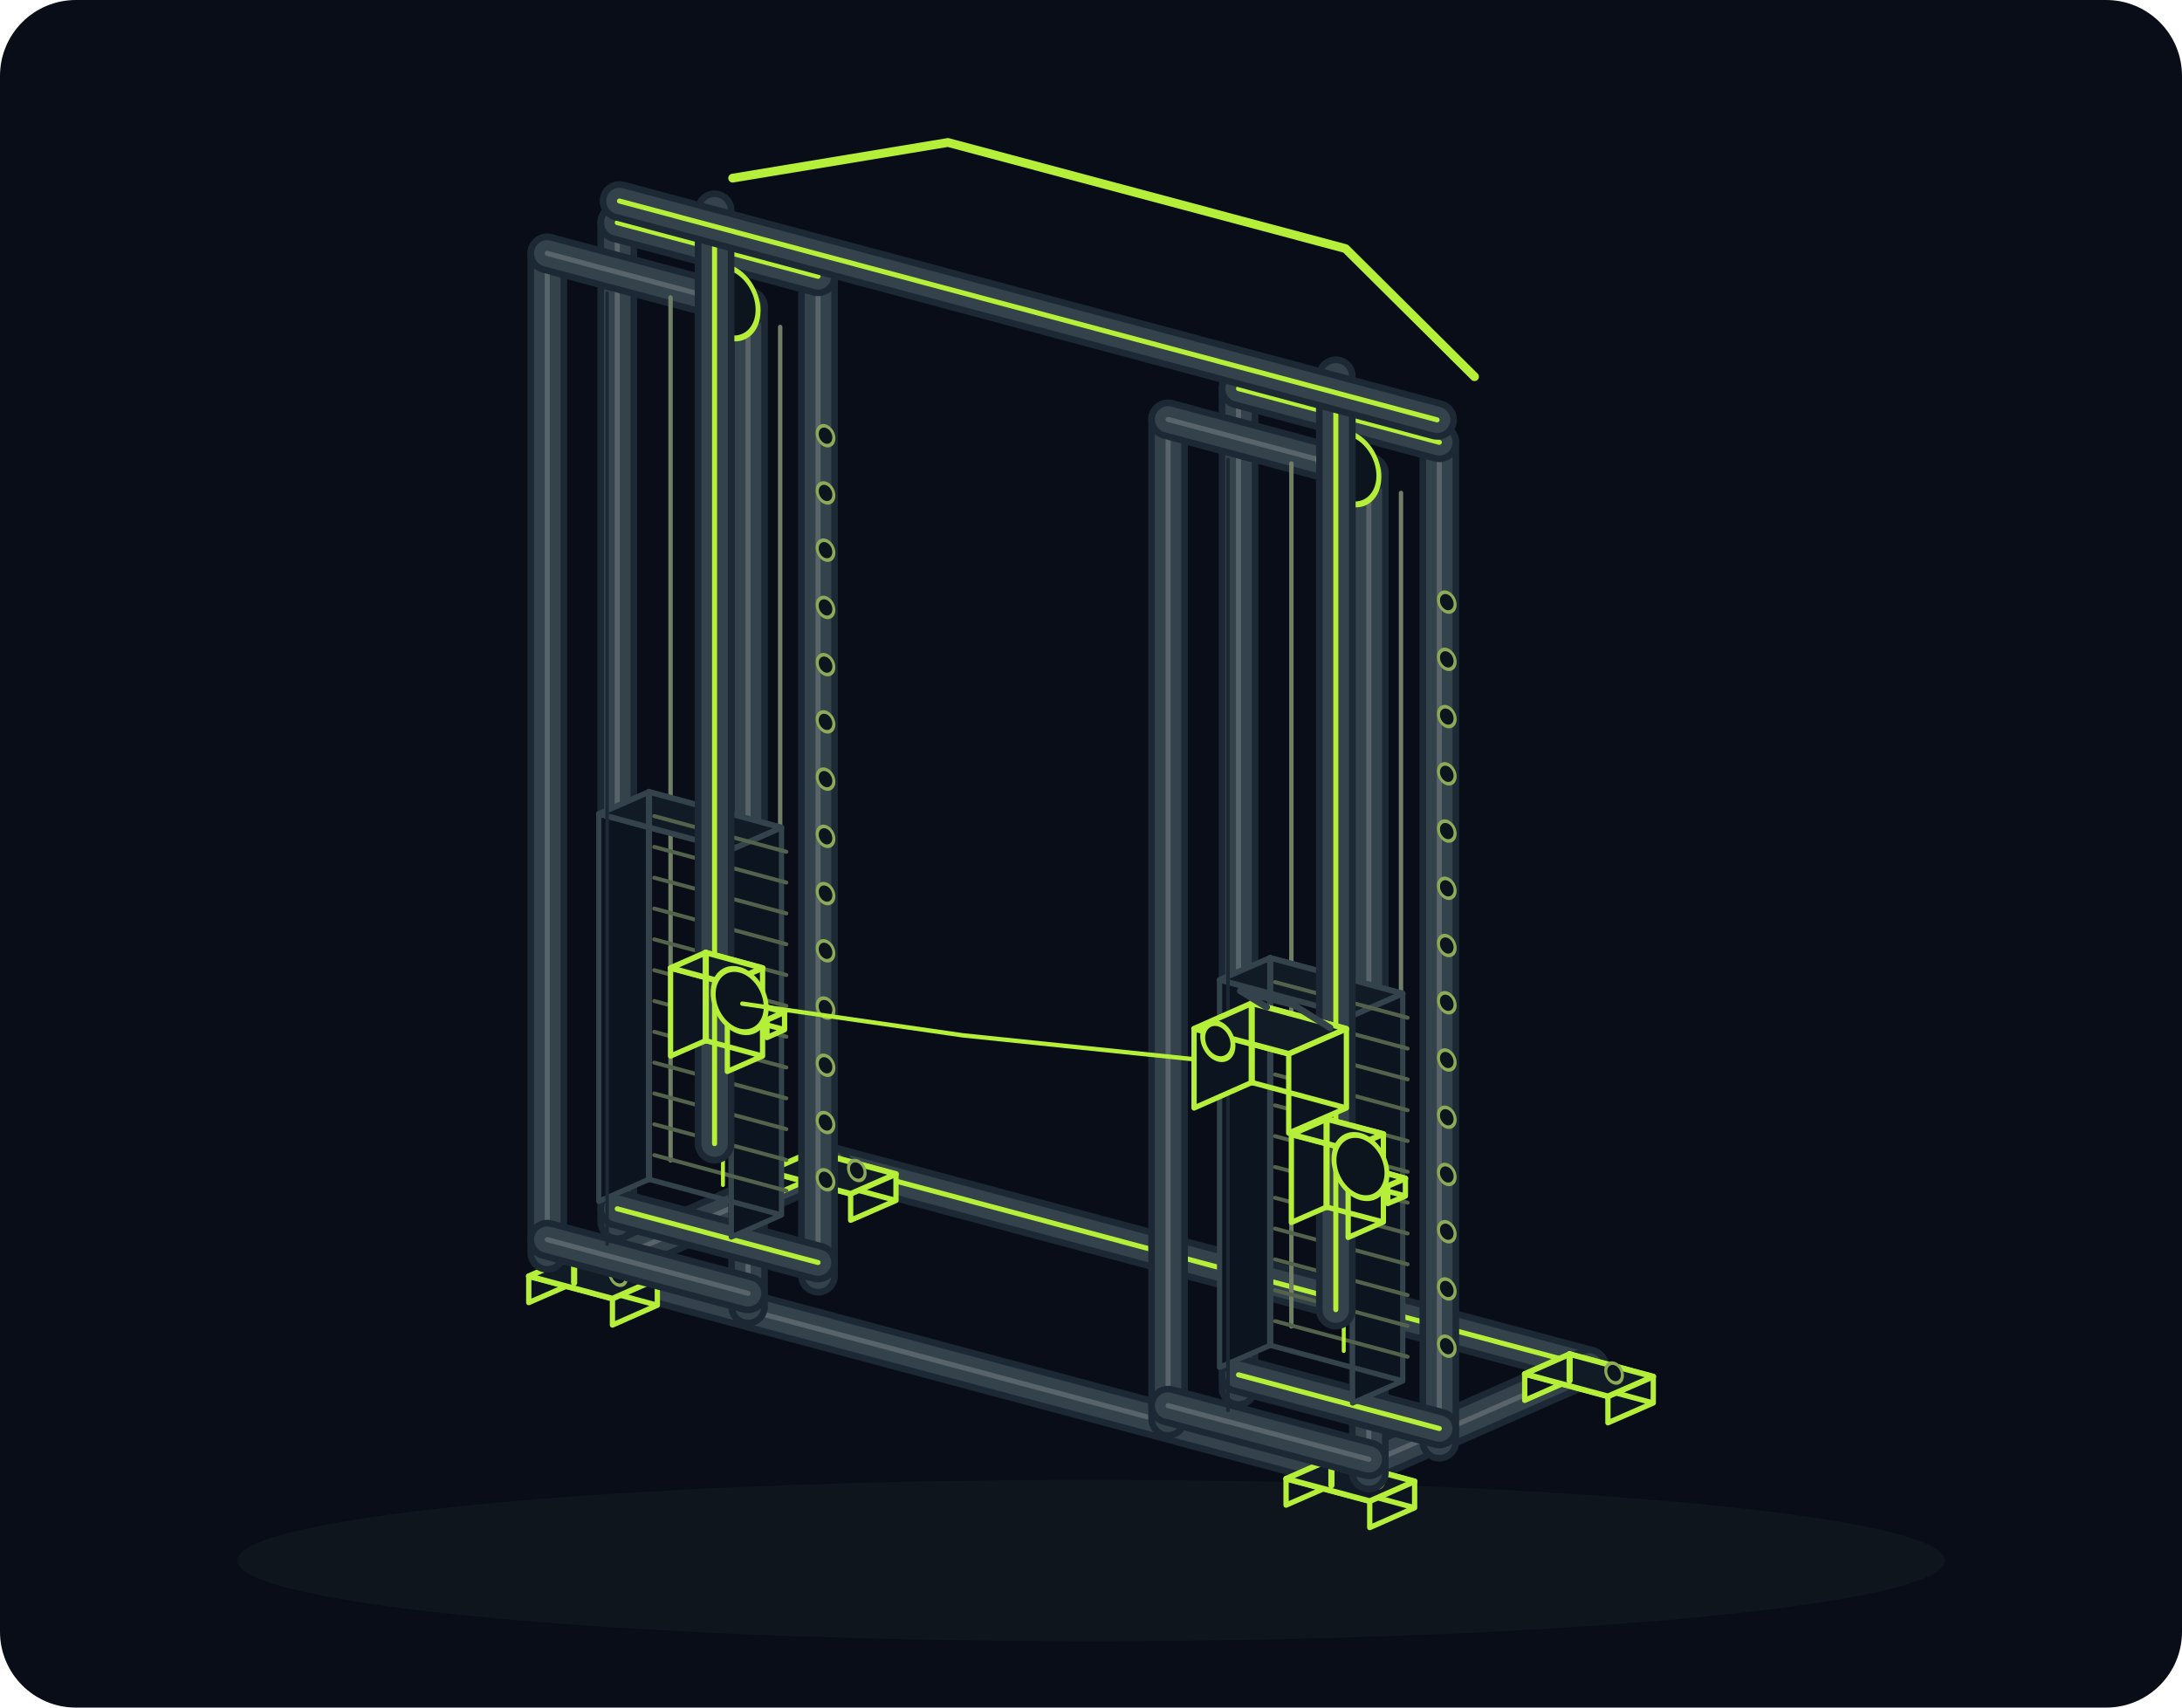
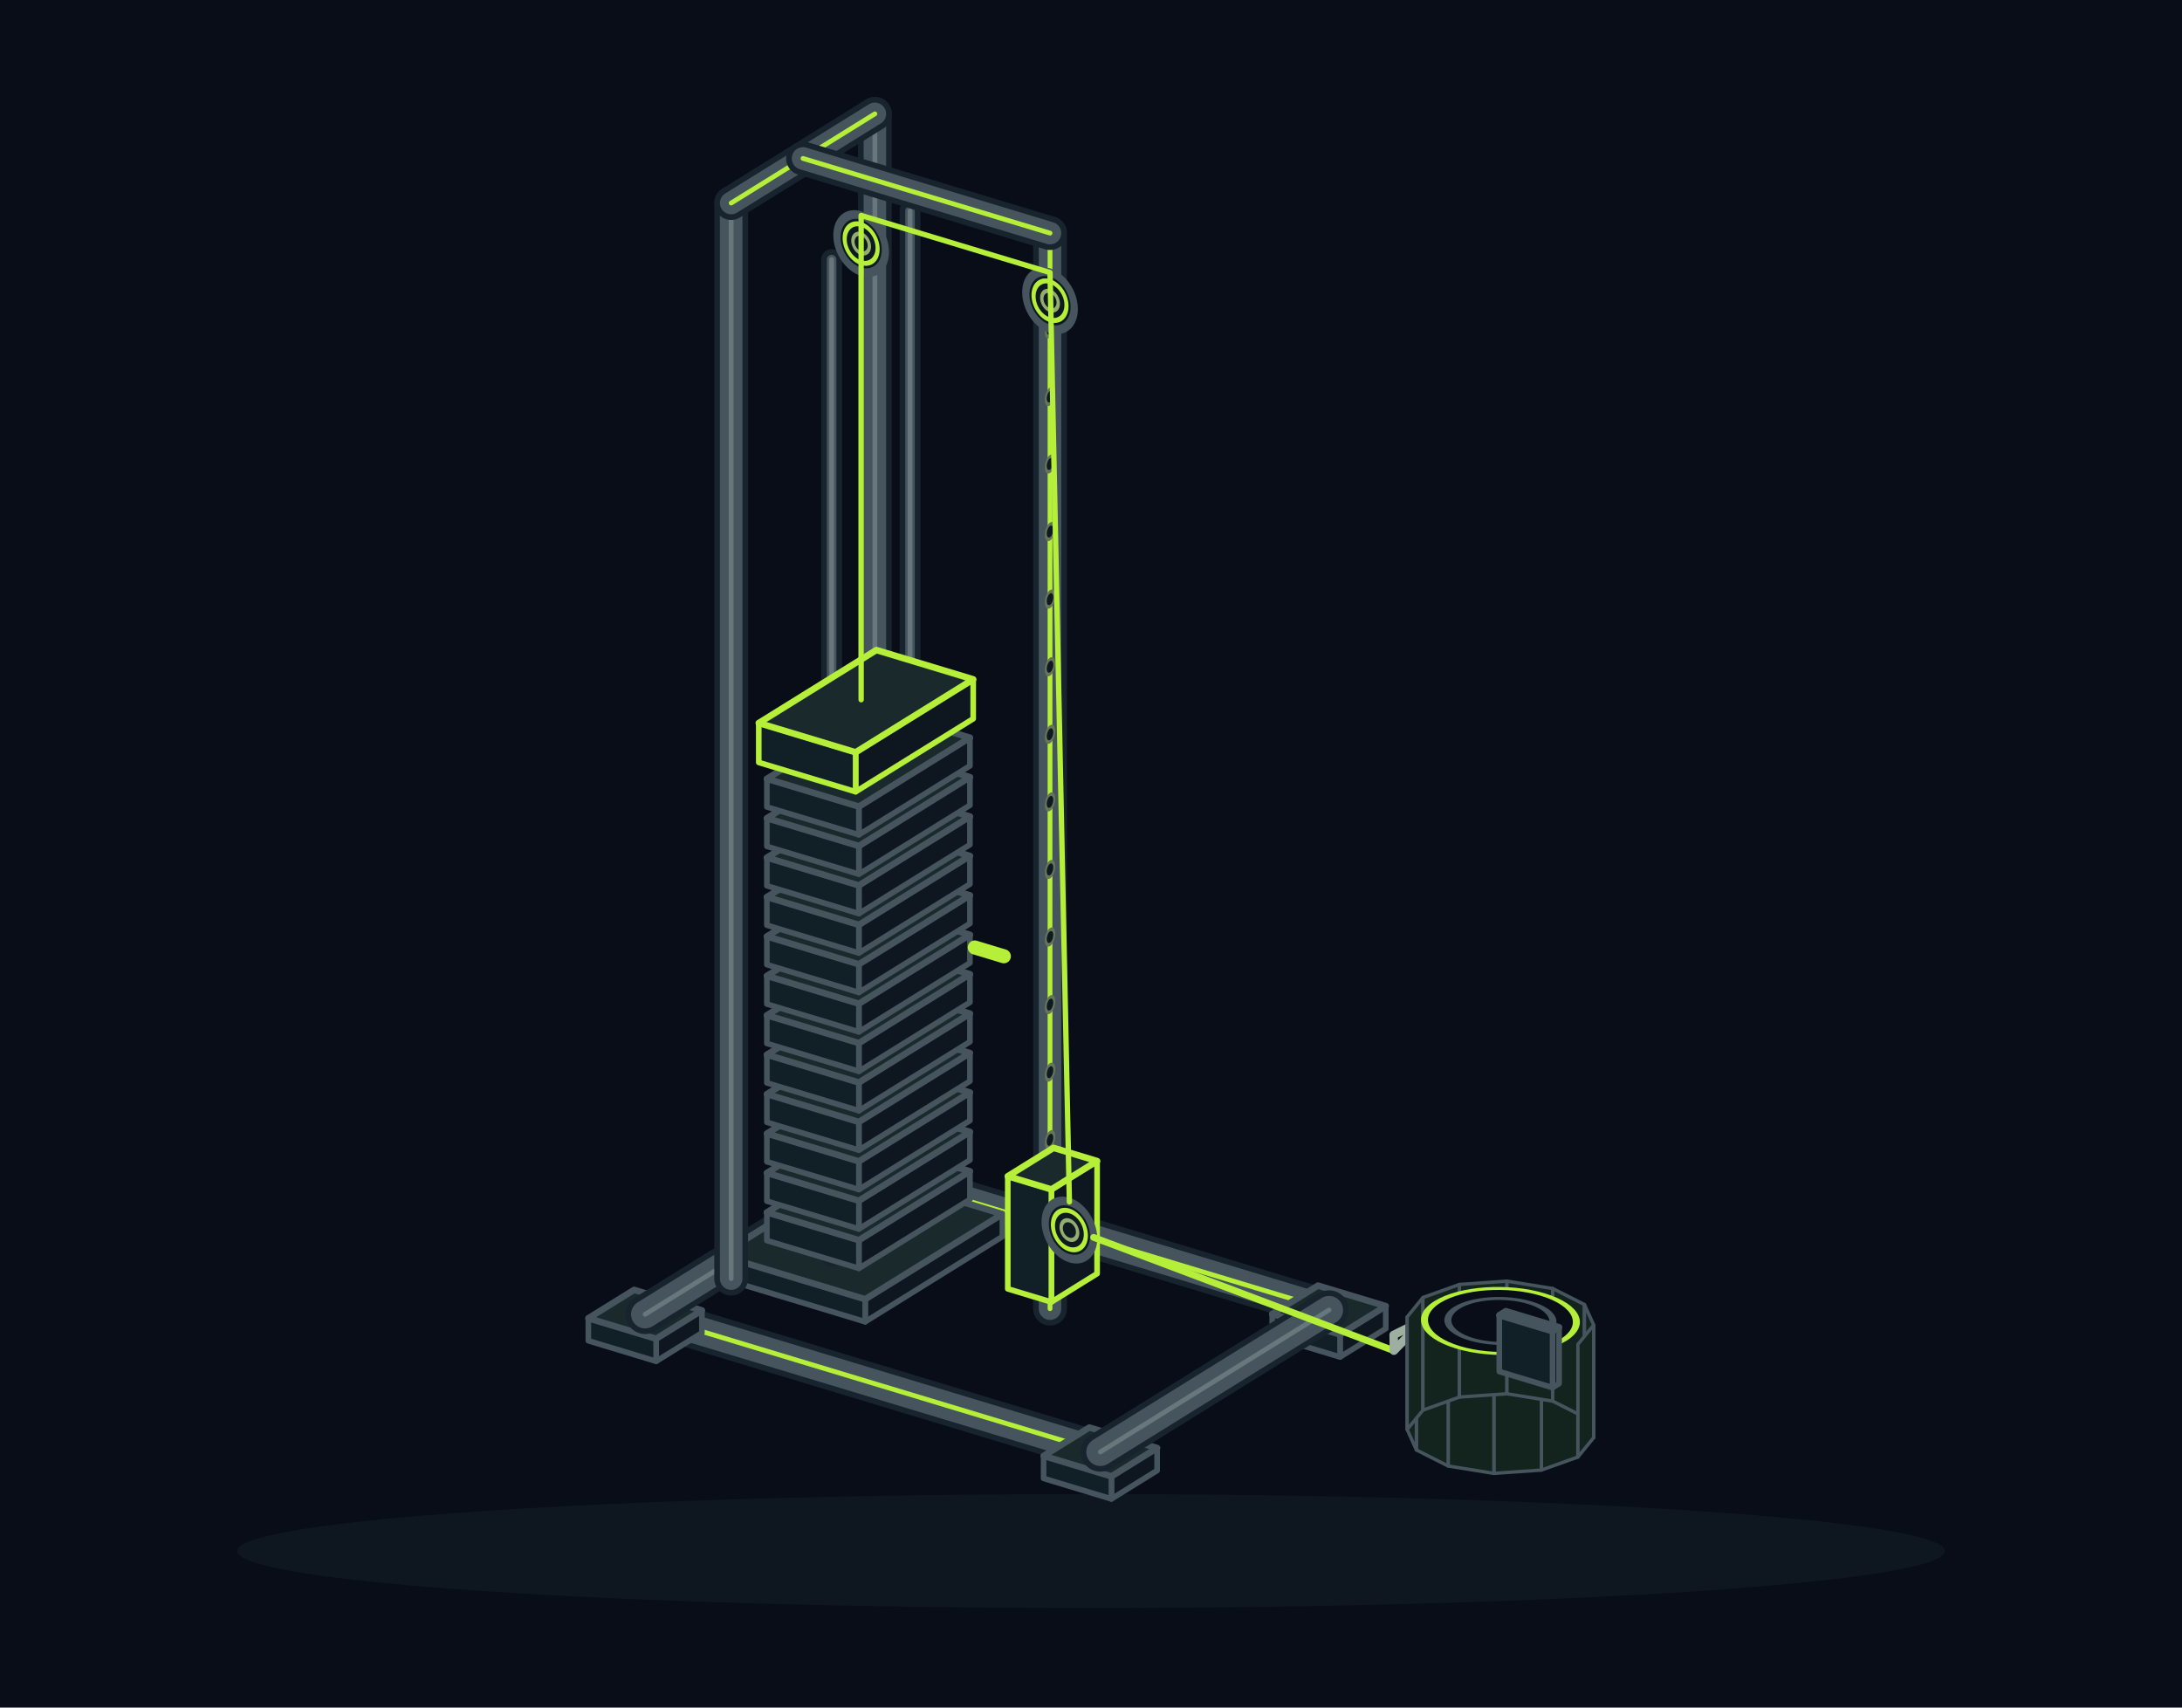
- <svg xmlns="http://www.w3.org/2000/svg" viewBox="0 0 460 360">
-   <rect width="460" height="360" rx="16" fill="#090d17" />
-   <ellipse cx="230" cy="329.0" rx="180" ry="17" fill="#101a21" opacity=".6" />
-   <g transform="translate(16.52 16.95) scale(0.9282)">
-     <path d="M171.1,246.1 L343.1,292.1" fill="none" stroke="#1c2934" stroke-width="9" stroke-linecap="round" stroke-linejoin="round" />
-     <path d="M171.1,246.1 L343.1,292.1" fill="none" stroke="#34424b" stroke-width="6" stroke-linecap="round" stroke-linejoin="round" />
-     <path d="M171.1,246.1 L343.1,292.1" fill="none" stroke="#b5ef39" stroke-width="1.15" stroke-linecap="round" stroke-linejoin="round" />
-     <path d="M116.9,269.9 L288.9,315.9" fill="none" stroke="#1c2934" stroke-width="9" stroke-linecap="round" stroke-linejoin="round" />
-     <path d="M116.9,269.9 L288.9,315.9" fill="none" stroke="#34424b" stroke-width="6" stroke-linecap="round" stroke-linejoin="round" />
-     <path d="M116.9,269.9 L288.9,315.9" fill="none" stroke="#59636a" stroke-width="1.15" stroke-linecap="round" stroke-linejoin="round" />
-     <path d="M171.1,246.1 L116.9,269.9" fill="none" stroke="#1c2934" stroke-width="9" stroke-linecap="round" stroke-linejoin="round" />
-     <path d="M171.1,246.1 L116.9,269.9" fill="none" stroke="#34424b" stroke-width="6" stroke-linecap="round" stroke-linejoin="round" />
-     <path d="M171.1,246.1 L116.9,269.9" fill="none" stroke="#59636a" stroke-width="1.15" stroke-linecap="round" stroke-linejoin="round" />
-     <path d="M166.7,249.3 L185.7,254.4 L175.4,258.9 L175.4,252.9 L156.5,247.8 L156.5,253.8 L166.7,249.3 L166.7,243.3 L185.7,248.4 L185.7,254.4 Z" fill="#0c1420" stroke="#b5ef39" stroke-width="1.2" stroke-linecap="round" stroke-linejoin="round" />
-     <path d="M166.7,243.3 L185.7,248.4 L175.4,252.9 L156.5,247.8 Z" fill="#101b25" stroke="#b5ef39" stroke-width="1.3" stroke-linecap="round" stroke-linejoin="round" />
-     <path d="M166.7,243.3 L166.7,249.3" fill="none" stroke="#b5ef39" stroke-width="1.4" stroke-linecap="round" stroke-linejoin="round" />
-     <circle r="2.2" transform="matrix(.86 .23 0 -1 176.8 247.6)" fill="#0c151e" stroke="#8caa58" stroke-width="0.8" />
-     <path d="M112.6,273.1 L131.5,278.2 L121.3,282.7 L121.3,276.7 L102.3,271.6 L102.3,277.6 L112.6,273.1 L112.6,267.1 L131.5,272.2 L131.5,278.2 Z" fill="#0c1420" stroke="#b5ef39" stroke-width="1.2" stroke-linecap="round" stroke-linejoin="round" />
-     <path d="M112.6,267.1 L131.5,272.2 L121.3,276.7 L102.3,271.6 Z" fill="#101b25" stroke="#b5ef39" stroke-width="1.3" stroke-linecap="round" stroke-linejoin="round" />
-     <path d="M112.6,267.1 L112.6,273.1" fill="none" stroke="#b5ef39" stroke-width="1.4" stroke-linecap="round" stroke-linejoin="round" />
-     <circle r="2.2" transform="matrix(.86 .23 0 -1 122.6 271.4)" fill="#0c151e" stroke="#8caa58" stroke-width="0.8" />
-     <path d="M343.1,292.1 L288.9,315.9" fill="none" stroke="#1c2934" stroke-width="9" stroke-linecap="round" stroke-linejoin="round" />
-     <path d="M343.1,292.1 L288.9,315.9" fill="none" stroke="#34424b" stroke-width="6" stroke-linecap="round" stroke-linejoin="round" />
-     <path d="M343.1,292.1 L288.9,315.9" fill="none" stroke="#59636a" stroke-width="1.15" stroke-linecap="round" stroke-linejoin="round" />
-     <path d="M338.7,295.3 L357.7,300.4 L347.4,304.9 L347.4,298.9 L328.5,293.8 L328.5,299.8 L338.7,295.3 L338.7,289.3 L357.7,294.4 L357.7,300.4 Z" fill="#0c1420" stroke="#b5ef39" stroke-width="1.2" stroke-linecap="round" stroke-linejoin="round" />
-     <path d="M338.7,289.3 L357.7,294.4 L347.4,298.9 L328.5,293.8 Z" fill="#101b25" stroke="#b5ef39" stroke-width="1.3" stroke-linecap="round" stroke-linejoin="round" />
-     <path d="M338.7,289.3 L338.7,295.3" fill="none" stroke="#b5ef39" stroke-width="1.4" stroke-linecap="round" stroke-linejoin="round" />
-     <circle r="2.2" transform="matrix(.86 .23 0 -1 348.8 293.6)" fill="#0c151e" stroke="#8caa58" stroke-width="0.8" />
-     <path d="M284.6,319.1 L303.5,324.2 L293.3,328.7 L293.3,322.7 L274.3,317.6 L274.3,323.6 L284.6,319.1 L284.6,313.1 L303.5,318.2 L303.5,324.2 Z" fill="#0c1420" stroke="#b5ef39" stroke-width="1.2" stroke-linecap="round" stroke-linejoin="round" />
-     <path d="M284.6,313.1 L303.5,318.2 L293.3,322.7 L274.3,317.6 Z" fill="#101b25" stroke="#b5ef39" stroke-width="1.3" stroke-linecap="round" stroke-linejoin="round" />
-     <path d="M284.6,313.1 L284.6,319.1" fill="none" stroke="#b5ef39" stroke-width="1.4" stroke-linecap="round" stroke-linejoin="round" />
-     <circle r="2.2" transform="matrix(.86 .23 0 -1 294.6 317.4)" fill="#0c151e" stroke="#8caa58" stroke-width="0.8" />
-     <path d="M122.4,259.3 L122.4,32.3" fill="none" stroke="#1c2934" stroke-width="9" stroke-linecap="round" stroke-linejoin="round" />
-     <path d="M122.4,259.3 L122.4,32.3" fill="none" stroke="#34424b" stroke-width="6" stroke-linecap="round" stroke-linejoin="round" />
-     <path d="M122.4,259.3 L122.4,32.3" fill="none" stroke="#59636a" stroke-width="1.15" stroke-linecap="round" stroke-linejoin="round" />
-     <path d="M106.5,266.3 L106.5,39.3" fill="none" stroke="#1c2934" stroke-width="9" stroke-linecap="round" stroke-linejoin="round" />
-     <path d="M106.5,266.3 L106.5,39.3" fill="none" stroke="#34424b" stroke-width="6" stroke-linecap="round" stroke-linejoin="round" />
-     <path d="M106.5,266.3 L106.5,39.3" fill="none" stroke="#59636a" stroke-width="1.15" stroke-linecap="round" stroke-linejoin="round" />
-     <path d="M168.0,271.5 L168.0,44.5" fill="none" stroke="#1c2934" stroke-width="9" stroke-linecap="round" stroke-linejoin="round" />
-     <path d="M168.0,271.5 L168.0,44.5" fill="none" stroke="#34424b" stroke-width="6" stroke-linecap="round" stroke-linejoin="round" />
-     <path d="M168.0,271.5 L168.0,44.5" fill="none" stroke="#59636a" stroke-width="1.15" stroke-linecap="round" stroke-linejoin="round" />
-     <path d="M152.1,278.5 L152.1,51.5" fill="none" stroke="#1c2934" stroke-width="9" stroke-linecap="round" stroke-linejoin="round" />
-     <path d="M152.1,278.5 L152.1,51.5" fill="none" stroke="#34424b" stroke-width="6" stroke-linecap="round" stroke-linejoin="round" />
-     <path d="M152.1,278.5 L152.1,51.5" fill="none" stroke="#59636a" stroke-width="1.15" stroke-linecap="round" stroke-linejoin="round" />
-     <path d="M122.4,256.3 L168.0,268.5" fill="none" stroke="#1c2934" stroke-width="9" stroke-linecap="round" stroke-linejoin="round" />
-     <path d="M122.4,256.3 L168.0,268.5" fill="none" stroke="#34424b" stroke-width="6" stroke-linecap="round" stroke-linejoin="round" />
-     <path d="M122.4,256.3 L168.0,268.5" fill="none" stroke="#b5ef39" stroke-width="1.15" stroke-linecap="round" stroke-linejoin="round" />
-     <path d="M106.5,263.3 L152.1,275.5" fill="none" stroke="#1c2934" stroke-width="9" stroke-linecap="round" stroke-linejoin="round" />
-     <path d="M106.5,263.3 L152.1,275.5" fill="none" stroke="#34424b" stroke-width="6" stroke-linecap="round" stroke-linejoin="round" />
-     <path d="M106.5,263.3 L152.1,275.5" fill="none" stroke="#59636a" stroke-width="1.15" stroke-linecap="round" stroke-linejoin="round" />
-     <path d="M122.4,32.3 L168.0,44.5" fill="none" stroke="#1c2934" stroke-width="9" stroke-linecap="round" stroke-linejoin="round" />
-     <path d="M122.4,32.3 L168.0,44.5" fill="none" stroke="#34424b" stroke-width="6" stroke-linecap="round" stroke-linejoin="round" />
-     <path d="M122.4,32.3 L168.0,44.5" fill="none" stroke="#b5ef39" stroke-width="1.15" stroke-linecap="round" stroke-linejoin="round" />
-     <path d="M106.5,39.3 L152.1,51.5" fill="none" stroke="#1c2934" stroke-width="9" stroke-linecap="round" stroke-linejoin="round" />
-     <path d="M106.5,39.3 L152.1,51.5" fill="none" stroke="#34424b" stroke-width="6" stroke-linecap="round" stroke-linejoin="round" />
-     <path d="M106.5,39.3 L152.1,51.5" fill="none" stroke="#59636a" stroke-width="1.15" stroke-linecap="round" stroke-linejoin="round" />
-     <path d="M134.5,245.3 L134.5,49.3" fill="none" stroke="#6f7e65" stroke-width="1" stroke-linecap="round" stroke-linejoin="round" />
-     <path d="M159.4,252.0 L159.4,56.0" fill="none" stroke="#6f7e65" stroke-width="1" stroke-linecap="round" stroke-linejoin="round" />
-     <path d="M129.6,249.6 L159.7,257.7 L148.3,262.7 L148.3,174.7 L118.2,166.6 L118.2,254.6 L129.6,249.6 L129.6,161.6 L159.7,169.7 L159.7,257.7 Z" fill="#0c1420" stroke="#34424b" stroke-width="1.2" stroke-linecap="round" stroke-linejoin="round" />
-     <path d="M129.6,161.6 L159.7,169.7 L148.3,174.7 L118.2,166.6 Z" fill="#101b25" stroke="#34424b" stroke-width="1.3" stroke-linecap="round" stroke-linejoin="round" />
-     <path d="M129.6,161.6 L129.6,249.6" fill="none" stroke="#34424b" stroke-width="1.4" stroke-linecap="round" stroke-linejoin="round" />
-     <path d="M130.8,244.1 L160.8,252.2" fill="none" stroke="#53634b" stroke-width="0.9" stroke-linecap="round" stroke-linejoin="round" />
-     <path d="M130.8,237.1 L160.8,245.2" fill="none" stroke="#53634b" stroke-width="0.9" stroke-linecap="round" stroke-linejoin="round" />
-     <path d="M130.8,230.1 L160.8,238.2" fill="none" stroke="#53634b" stroke-width="0.9" stroke-linecap="round" stroke-linejoin="round" />
-     <path d="M130.8,223.1 L160.8,231.2" fill="none" stroke="#53634b" stroke-width="0.9" stroke-linecap="round" stroke-linejoin="round" />
-     <path d="M130.8,216.1 L160.8,224.2" fill="none" stroke="#53634b" stroke-width="0.9" stroke-linecap="round" stroke-linejoin="round" />
-     <path d="M130.8,209.1 L160.8,217.2" fill="none" stroke="#53634b" stroke-width="0.9" stroke-linecap="round" stroke-linejoin="round" />
-     <path d="M130.8,202.1 L160.8,210.2" fill="none" stroke="#53634b" stroke-width="0.9" stroke-linecap="round" stroke-linejoin="round" />
-     <path d="M130.8,195.1 L160.8,203.2" fill="none" stroke="#53634b" stroke-width="0.9" stroke-linecap="round" stroke-linejoin="round" />
-     <path d="M130.8,188.1 L160.8,196.2" fill="none" stroke="#53634b" stroke-width="0.9" stroke-linecap="round" stroke-linejoin="round" />
-     <path d="M130.8,181.1 L160.8,189.2" fill="none" stroke="#53634b" stroke-width="0.9" stroke-linecap="round" stroke-linejoin="round" />
-     <path d="M130.8,174.1 L160.8,182.2" fill="none" stroke="#53634b" stroke-width="0.9" stroke-linecap="round" stroke-linejoin="round" />
-     <path d="M130.8,167.1 L160.8,175.2" fill="none" stroke="#53634b" stroke-width="0.9" stroke-linecap="round" stroke-linejoin="round" />
-     <path d="M146.4,250.9 L146.4,51.9" fill="none" stroke="#b5ef39" stroke-width="0.9" stroke-linecap="round" stroke-linejoin="round" />
-     <circle r="8" transform="matrix(.86 .23 0 -1 147.5 50.4)" fill="#0c151e" stroke="#b5ef39" stroke-width="1.3" />
-     <path d="M150.9,213.1 L160.4,215.6 L156.4,217.4 L156.4,213.4 L146.9,210.9 L146.9,214.9 L150.9,213.1 L150.9,209.1 L160.4,211.6 L160.4,215.6 Z" fill="#0c1420" stroke="#b5ef39" stroke-width="1.2" stroke-linecap="round" stroke-linejoin="round" />
-     <path d="M150.9,209.1 L160.4,211.6 L156.4,213.4 L146.9,210.9 Z" fill="#101b25" stroke="#b5ef39" stroke-width="1.3" stroke-linecap="round" stroke-linejoin="round" />
-     <path d="M150.9,209.1 L150.9,213.1" fill="none" stroke="#b5ef39" stroke-width="1.4" stroke-linecap="round" stroke-linejoin="round" />
-     <circle r="2.2" transform="matrix(.86 .23 0 -1 169.7 249.7)" fill="#0c151e" stroke="#8caa58" stroke-width="0.8" />
-     <circle r="2.2" transform="matrix(.86 .23 0 -1 169.7 236.7)" fill="#0c151e" stroke="#8caa58" stroke-width="0.8" />
-     <circle r="2.2" transform="matrix(.86 .23 0 -1 169.7 223.7)" fill="#0c151e" stroke="#8caa58" stroke-width="0.8" />
-     <circle r="2.2" transform="matrix(.86 .23 0 -1 169.7 210.7)" fill="#0c151e" stroke="#8caa58" stroke-width="0.8" />
-     <circle r="2.2" transform="matrix(.86 .23 0 -1 169.7 197.7)" fill="#0c151e" stroke="#8caa58" stroke-width="0.8" />
-     <circle r="2.2" transform="matrix(.86 .23 0 -1 169.7 184.7)" fill="#0c151e" stroke="#8caa58" stroke-width="0.8" />
-     <circle r="2.2" transform="matrix(.86 .23 0 -1 169.7 171.7)" fill="#0c151e" stroke="#8caa58" stroke-width="0.8" />
-     <circle r="2.2" transform="matrix(.86 .23 0 -1 169.7 158.7)" fill="#0c151e" stroke="#8caa58" stroke-width="0.8" />
-     <circle r="2.2" transform="matrix(.86 .23 0 -1 169.7 145.7)" fill="#0c151e" stroke="#8caa58" stroke-width="0.8" />
-     <circle r="2.2" transform="matrix(.86 .23 0 -1 169.7 132.7)" fill="#0c151e" stroke="#8caa58" stroke-width="0.8" />
-     <circle r="2.2" transform="matrix(.86 .23 0 -1 169.7 119.7)" fill="#0c151e" stroke="#8caa58" stroke-width="0.8" />
-     <circle r="2.2" transform="matrix(.86 .23 0 -1 169.7 106.7)" fill="#0c151e" stroke="#8caa58" stroke-width="0.8" />
-     <circle r="2.2" transform="matrix(.86 .23 0 -1 169.7 93.7)" fill="#0c151e" stroke="#8caa58" stroke-width="0.8" />
-     <circle r="2.2" transform="matrix(.86 .23 0 -1 169.7 80.7)" fill="#0c151e" stroke="#8caa58" stroke-width="0.8" />
-     <path d="M120.1,48.3 L120.1,264.3" fill="none" stroke="#1c2934" stroke-width="0.8" stroke-linecap="round" stroke-linejoin="round" />
-     <path d="M144.5,241.5 L144.5,29.5" fill="none" stroke="#1c2934" stroke-width="9" stroke-linecap="round" stroke-linejoin="round" />
-     <path d="M144.5,241.5 L144.5,29.5" fill="none" stroke="#34424b" stroke-width="6" stroke-linecap="round" stroke-linejoin="round" />
-     <path d="M144.5,241.5 L144.5,29.5" fill="none" stroke="#b5ef39" stroke-width="1.15" stroke-linecap="round" stroke-linejoin="round" />
-     <path d="M142.5,218.1 L155.4,221.6 L147.4,225.1 L147.4,205.1 L134.5,201.6 L134.5,221.6 L142.5,218.1 L142.5,198.1 L155.4,201.6 L155.4,221.6 Z" fill="#0c1420" stroke="#b5ef39" stroke-width="1.2" stroke-linecap="round" stroke-linejoin="round" />
-     <path d="M142.5,198.1 L155.4,201.6 L147.4,205.1 L134.5,201.6 Z" fill="#101b25" stroke="#b5ef39" stroke-width="1.3" stroke-linecap="round" stroke-linejoin="round" />
-     <path d="M142.5,198.1 L142.5,218.1" fill="none" stroke="#b5ef39" stroke-width="1.4" stroke-linecap="round" stroke-linejoin="round" />
-     <circle r="7" transform="matrix(.86 .23 0 -1 150.2 209.0)" fill="#0c151e" stroke="#b5ef39" stroke-width="1.3" />
-     <path d="M263.5,297.0 L263.5,70.0" fill="none" stroke="#1c2934" stroke-width="9" stroke-linecap="round" stroke-linejoin="round" />
-     <path d="M263.5,297.0 L263.5,70.0" fill="none" stroke="#34424b" stroke-width="6" stroke-linecap="round" stroke-linejoin="round" />
-     <path d="M263.5,297.0 L263.5,70.0" fill="none" stroke="#59636a" stroke-width="1.15" stroke-linecap="round" stroke-linejoin="round" />
-     <path d="M247.5,304.0 L247.5,77.0" fill="none" stroke="#1c2934" stroke-width="9" stroke-linecap="round" stroke-linejoin="round" />
-     <path d="M247.5,304.0 L247.5,77.0" fill="none" stroke="#34424b" stroke-width="6" stroke-linecap="round" stroke-linejoin="round" />
-     <path d="M247.5,304.0 L247.5,77.0" fill="none" stroke="#59636a" stroke-width="1.15" stroke-linecap="round" stroke-linejoin="round" />
-     <path d="M309.1,309.2 L309.1,82.2" fill="none" stroke="#1c2934" stroke-width="9" stroke-linecap="round" stroke-linejoin="round" />
-     <path d="M309.1,309.2 L309.1,82.2" fill="none" stroke="#34424b" stroke-width="6" stroke-linecap="round" stroke-linejoin="round" />
-     <path d="M309.1,309.2 L309.1,82.2" fill="none" stroke="#59636a" stroke-width="1.15" stroke-linecap="round" stroke-linejoin="round" />
-     <path d="M293.1,316.2 L293.1,89.2" fill="none" stroke="#1c2934" stroke-width="9" stroke-linecap="round" stroke-linejoin="round" />
-     <path d="M293.1,316.2 L293.1,89.2" fill="none" stroke="#34424b" stroke-width="6" stroke-linecap="round" stroke-linejoin="round" />
-     <path d="M293.1,316.2 L293.1,89.2" fill="none" stroke="#59636a" stroke-width="1.15" stroke-linecap="round" stroke-linejoin="round" />
-     <path d="M263.5,294.0 L309.1,306.2" fill="none" stroke="#1c2934" stroke-width="9" stroke-linecap="round" stroke-linejoin="round" />
-     <path d="M263.5,294.0 L309.1,306.2" fill="none" stroke="#34424b" stroke-width="6" stroke-linecap="round" stroke-linejoin="round" />
-     <path d="M263.5,294.0 L309.1,306.2" fill="none" stroke="#b5ef39" stroke-width="1.15" stroke-linecap="round" stroke-linejoin="round" />
-     <path d="M247.5,301.0 L293.1,313.2" fill="none" stroke="#1c2934" stroke-width="9" stroke-linecap="round" stroke-linejoin="round" />
-     <path d="M247.5,301.0 L293.1,313.2" fill="none" stroke="#34424b" stroke-width="6" stroke-linecap="round" stroke-linejoin="round" />
-     <path d="M247.5,301.0 L293.1,313.2" fill="none" stroke="#59636a" stroke-width="1.15" stroke-linecap="round" stroke-linejoin="round" />
-     <path d="M263.5,70.0 L309.1,82.2" fill="none" stroke="#1c2934" stroke-width="9" stroke-linecap="round" stroke-linejoin="round" />
-     <path d="M263.5,70.0 L309.1,82.2" fill="none" stroke="#34424b" stroke-width="6" stroke-linecap="round" stroke-linejoin="round" />
-     <path d="M263.5,70.0 L309.1,82.2" fill="none" stroke="#b5ef39" stroke-width="1.15" stroke-linecap="round" stroke-linejoin="round" />
-     <path d="M247.5,77.0 L293.1,89.2" fill="none" stroke="#1c2934" stroke-width="9" stroke-linecap="round" stroke-linejoin="round" />
-     <path d="M247.5,77.0 L293.1,89.2" fill="none" stroke="#34424b" stroke-width="6" stroke-linecap="round" stroke-linejoin="round" />
-     <path d="M247.5,77.0 L293.1,89.2" fill="none" stroke="#59636a" stroke-width="1.15" stroke-linecap="round" stroke-linejoin="round" />
-     <path d="M275.5,283.0 L275.5,87.0" fill="none" stroke="#6f7e65" stroke-width="1" stroke-linecap="round" stroke-linejoin="round" />
-     <path d="M300.4,289.7 L300.4,93.7" fill="none" stroke="#6f7e65" stroke-width="1" stroke-linecap="round" stroke-linejoin="round" />
-     <path d="M270.7,287.3 L300.8,295.4 L289.4,300.4 L289.4,212.4 L259.2,204.3 L259.2,292.3 L270.7,287.3 L270.7,199.3 L300.8,207.4 L300.8,295.4 Z" fill="#0c1420" stroke="#34424b" stroke-width="1.2" stroke-linecap="round" stroke-linejoin="round" />
-     <path d="M270.7,199.3 L300.8,207.4 L289.4,212.4 L259.2,204.3 Z" fill="#101b25" stroke="#34424b" stroke-width="1.3" stroke-linecap="round" stroke-linejoin="round" />
-     <path d="M270.7,199.3 L270.7,287.3" fill="none" stroke="#34424b" stroke-width="1.4" stroke-linecap="round" stroke-linejoin="round" />
-     <path d="M271.8,281.8 L301.9,289.9" fill="none" stroke="#53634b" stroke-width="0.9" stroke-linecap="round" stroke-linejoin="round" />
-     <path d="M271.8,274.8 L301.9,282.9" fill="none" stroke="#53634b" stroke-width="0.9" stroke-linecap="round" stroke-linejoin="round" />
-     <path d="M271.8,267.8 L301.9,275.9" fill="none" stroke="#53634b" stroke-width="0.9" stroke-linecap="round" stroke-linejoin="round" />
-     <path d="M271.8,260.8 L301.9,268.9" fill="none" stroke="#53634b" stroke-width="0.9" stroke-linecap="round" stroke-linejoin="round" />
-     <path d="M271.8,253.8 L301.9,261.9" fill="none" stroke="#53634b" stroke-width="0.9" stroke-linecap="round" stroke-linejoin="round" />
-     <path d="M271.8,246.8 L301.9,254.9" fill="none" stroke="#53634b" stroke-width="0.9" stroke-linecap="round" stroke-linejoin="round" />
-     <path d="M271.8,239.8 L301.9,247.9" fill="none" stroke="#53634b" stroke-width="0.9" stroke-linecap="round" stroke-linejoin="round" />
-     <path d="M271.8,232.8 L301.9,240.9" fill="none" stroke="#53634b" stroke-width="0.9" stroke-linecap="round" stroke-linejoin="round" />
-     <path d="M271.8,225.8 L301.9,233.9" fill="none" stroke="#53634b" stroke-width="0.9" stroke-linecap="round" stroke-linejoin="round" />
-     <path d="M271.8,218.8 L301.9,226.9" fill="none" stroke="#53634b" stroke-width="0.9" stroke-linecap="round" stroke-linejoin="round" />
-     <path d="M271.8,211.8 L301.9,219.9" fill="none" stroke="#53634b" stroke-width="0.9" stroke-linecap="round" stroke-linejoin="round" />
-     <path d="M271.8,204.8 L301.9,212.9" fill="none" stroke="#53634b" stroke-width="0.9" stroke-linecap="round" stroke-linejoin="round" />
-     <path d="M287.4,288.6 L287.4,89.6" fill="none" stroke="#b5ef39" stroke-width="0.9" stroke-linecap="round" stroke-linejoin="round" />
-     <circle r="8" transform="matrix(.86 .23 0 -1 288.5 88.1)" fill="#0c151e" stroke="#b5ef39" stroke-width="1.3" />
-     <path d="M292.0,250.8 L301.4,253.4 L297.4,255.1 L297.4,251.1 L288.0,248.6 L288.0,252.6 L292.0,250.8 L292.0,246.8 L301.4,249.4 L301.4,253.4 Z" fill="#0c1420" stroke="#b5ef39" stroke-width="1.2" stroke-linecap="round" stroke-linejoin="round" />
-     <path d="M292.0,246.8 L301.4,249.4 L297.4,251.1 L288.0,248.6 Z" fill="#101b25" stroke="#b5ef39" stroke-width="1.3" stroke-linecap="round" stroke-linejoin="round" />
-     <path d="M292.0,246.8 L292.0,250.8" fill="none" stroke="#b5ef39" stroke-width="1.4" stroke-linecap="round" stroke-linejoin="round" />
-     <circle r="2.2" transform="matrix(.86 .23 0 -1 310.8 287.5)" fill="#0c151e" stroke="#8caa58" stroke-width="0.8" />
-     <circle r="2.2" transform="matrix(.86 .23 0 -1 310.8 274.5)" fill="#0c151e" stroke="#8caa58" stroke-width="0.8" />
-     <circle r="2.2" transform="matrix(.86 .23 0 -1 310.8 261.5)" fill="#0c151e" stroke="#8caa58" stroke-width="0.8" />
-     <circle r="2.2" transform="matrix(.86 .23 0 -1 310.8 248.5)" fill="#0c151e" stroke="#8caa58" stroke-width="0.8" />
-     <circle r="2.2" transform="matrix(.86 .23 0 -1 310.8 235.5)" fill="#0c151e" stroke="#8caa58" stroke-width="0.8" />
-     <circle r="2.2" transform="matrix(.86 .23 0 -1 310.8 222.5)" fill="#0c151e" stroke="#8caa58" stroke-width="0.8" />
-     <circle r="2.2" transform="matrix(.86 .23 0 -1 310.8 209.5)" fill="#0c151e" stroke="#8caa58" stroke-width="0.8" />
-     <circle r="2.2" transform="matrix(.86 .23 0 -1 310.8 196.5)" fill="#0c151e" stroke="#8caa58" stroke-width="0.8" />
-     <circle r="2.2" transform="matrix(.86 .23 0 -1 310.8 183.5)" fill="#0c151e" stroke="#8caa58" stroke-width="0.8" />
-     <circle r="2.2" transform="matrix(.86 .23 0 -1 310.8 170.5)" fill="#0c151e" stroke="#8caa58" stroke-width="0.8" />
-     <circle r="2.2" transform="matrix(.86 .23 0 -1 310.8 157.5)" fill="#0c151e" stroke="#8caa58" stroke-width="0.8" />
-     <circle r="2.2" transform="matrix(.86 .23 0 -1 310.8 144.5)" fill="#0c151e" stroke="#8caa58" stroke-width="0.8" />
-     <circle r="2.2" transform="matrix(.86 .23 0 -1 310.8 131.5)" fill="#0c151e" stroke="#8caa58" stroke-width="0.8" />
-     <circle r="2.2" transform="matrix(.86 .23 0 -1 310.8 118.5)" fill="#0c151e" stroke="#8caa58" stroke-width="0.8" />
-     <path d="M261.1,86.1 L261.1,302.1" fill="none" stroke="#1c2934" stroke-width="0.8" stroke-linecap="round" stroke-linejoin="round" />
-     <path d="M285.6,279.2 L285.6,67.2" fill="none" stroke="#1c2934" stroke-width="9" stroke-linecap="round" stroke-linejoin="round" />
-     <path d="M285.6,279.2 L285.6,67.2" fill="none" stroke="#34424b" stroke-width="6" stroke-linecap="round" stroke-linejoin="round" />
-     <path d="M285.6,279.2 L285.6,67.2" fill="none" stroke="#b5ef39" stroke-width="1.15" stroke-linecap="round" stroke-linejoin="round" />
-     <path d="M283.5,255.9 L296.4,259.3 L288.4,262.8 L288.4,242.8 L275.5,239.4 L275.5,259.4 L283.5,255.9 L283.5,235.9 L296.4,239.3 L296.4,259.3 Z" fill="#0c1420" stroke="#b5ef39" stroke-width="1.2" stroke-linecap="round" stroke-linejoin="round" />
-     <path d="M283.5,235.9 L296.4,239.3 L288.4,242.8 L275.5,239.4 Z" fill="#101b25" stroke="#b5ef39" stroke-width="1.3" stroke-linecap="round" stroke-linejoin="round" />
-     <path d="M283.5,235.9 L283.5,255.9" fill="none" stroke="#b5ef39" stroke-width="1.4" stroke-linecap="round" stroke-linejoin="round" />
-     <circle r="7" transform="matrix(.86 .23 0 -1 291.2 246.7)" fill="#0c151e" stroke="#b5ef39" stroke-width="1.3" />
-     <path d="M122.9,27.4 L308.6,77.1" fill="none" stroke="#1c2934" stroke-width="9" stroke-linecap="round" stroke-linejoin="round" />
-     <path d="M122.9,27.4 L308.6,77.1" fill="none" stroke="#34424b" stroke-width="6" stroke-linecap="round" stroke-linejoin="round" />
-     <path d="M122.9,27.4 L308.6,77.1" fill="none" stroke="#b5ef39" stroke-width="1.15" stroke-linecap="round" stroke-linejoin="round" />
-     <path d="M148.6,22.2 L197.5,14.1 L287.8,38.2 L317.1,67.3" fill="none" stroke="#b5ef39" stroke-width="2" stroke-linecap="round" stroke-linejoin="round" />
-     <path d="M150.8,209.7 L200.9,216.9 L260.8,223.1" fill="none" stroke="#b5ef39" stroke-width="1" stroke-linecap="round" stroke-linejoin="round" />
-     <path d="M266.5,227.6 L288.0,233.4 L274.9,239.1 L274.9,221.1 L253.4,215.4 L253.4,233.4 L266.5,227.6 L266.5,209.6 L288.0,215.4 L288.0,233.4 Z" fill="#0c1420" stroke="#b5ef39" stroke-width="1.2" stroke-linecap="round" stroke-linejoin="round" />
-     <path d="M266.5,209.6 L288.0,215.4 L274.9,221.1 L253.4,215.4 Z" fill="#101b25" stroke="#b5ef39" stroke-width="1.3" stroke-linecap="round" stroke-linejoin="round" />
-     <path d="M266.5,209.6 L266.5,227.6" fill="none" stroke="#b5ef39" stroke-width="1.4" stroke-linecap="round" stroke-linejoin="round" />
-     <path d="M269.9,210.5 L263.9,206.8 L276.0,210.0 L284.3,215.2" fill="none" stroke="#34424b" stroke-width="1.5" stroke-linecap="round" stroke-linejoin="round" />
-     <circle r="4" transform="matrix(.86 .23 0 -1 258.8 218.2)" fill="#0c151e" stroke="#b5ef39" stroke-width="1.3" />
+ <svg xmlns="http://www.w3.org/2000/svg" viewBox="0 0 460 360" width="460" height="360" role="img" aria-labelledby="title desc">
+   <rect width="460" height="360" fill="#090d17" />
+   <ellipse cx="230" cy="327" rx="180" ry="12" fill="#0e1720" />
+   <g transform="translate(189.71 275.83) scale(1.1872)" stroke-linejoin="round" stroke-linecap="round">
+     <polyline points="-45.24,1.06 35.60,25.50" fill="none" stroke="#17232d" stroke-width="7" />
+     <polyline points="-45.24,1.06 35.60,25.50" fill="none" stroke="#46545d" stroke-width="5" />
+     <polyline points="-45.24,1.06 35.60,25.50" fill="none" stroke="#b5ef39" stroke-width="0.85" />
+     <polygon points="-35.16,4.36 -43.28,9.40 -43.28,5.40 -35.16,0.36" fill="#0e1720" stroke="#46545d" stroke-width="1" />
+     <polygon points="-43.28,9.40 -55.32,5.76 -55.32,1.76 -43.28,5.40" fill="#111f26" stroke="#46545d" stroke-width="1" />
+     <polygon points="-47.20,-3.28 -35.16,0.36 -43.28,5.40 -55.32,1.76" fill="#1a2a2c" stroke="#46545d" stroke-width="1.15" />
+     <circle r="1.3" transform="matrix(.86 .26 -.58 .36 -45.24 0.56)" fill="#0e1920" stroke="#788877" stroke-width="0.6" />
+     <polygon points="45.68,28.80 37.56,33.84 37.56,29.84 45.68,24.80" fill="#0e1720" stroke="#46545d" stroke-width="1" />
+     <polygon points="37.56,33.84 25.52,30.20 25.52,26.20 37.56,29.84" fill="#111f26" stroke="#46545d" stroke-width="1" />
+     <polygon points="33.64,21.16 45.68,24.80 37.56,29.84 25.52,26.20" fill="#1a2a2c" stroke="#46545d" stroke-width="1.15" />
+     <circle r="1.3" transform="matrix(.86 .26 -.58 .36 35.60 25.00)" fill="#0e1920" stroke="#788877" stroke-width="0.6" />
+     <polyline points="-4.64,-24.14 76.20,0.30" fill="none" stroke="#17232d" stroke-width="7" />
+     <polyline points="-4.64,-24.14 76.20,0.30" fill="none" stroke="#46545d" stroke-width="5" />
+     <polyline points="-4.64,-24.14 76.20,0.30" fill="none" stroke="#b5ef39" stroke-width="0.85" />
+     <polygon points="5.44,-20.84 -2.68,-15.80 -2.68,-19.80 5.44,-24.84" fill="#0e1720" stroke="#46545d" stroke-width="1" />
+     <polygon points="-2.68,-15.80 -14.72,-19.44 -14.72,-23.44 -2.68,-19.80" fill="#111f26" stroke="#46545d" stroke-width="1" />
+     <polygon points="-6.60,-28.48 5.44,-24.84 -2.68,-19.80 -14.72,-23.44" fill="#1a2a2c" stroke="#46545d" stroke-width="1.15" />
+     <circle r="1.3" transform="matrix(.86 .26 -.58 .36 -4.64 -24.64)" fill="#0e1920" stroke="#788877" stroke-width="0.6" />
+     <polygon points="86.28,3.60 78.16,8.64 78.16,4.64 86.28,-0.40" fill="#0e1720" stroke="#46545d" stroke-width="1" />
+     <polygon points="78.16,8.64 66.12,5.00 66.12,1.00 78.16,4.64" fill="#111f26" stroke="#46545d" stroke-width="1" />
+     <polygon points="74.24,-4.04 86.28,-0.40 78.16,4.64 66.12,1.00" fill="#1a2a2c" stroke="#46545d" stroke-width="1.15" />
+     <circle r="1.3" transform="matrix(.86 .26 -.58 .36 76.20 -0.20)" fill="#0e1920" stroke="#788877" stroke-width="0.6" />
+     <polyline points="-45.24,1.06 -4.64,-24.14" fill="none" stroke="#17232d" stroke-width="7" />
+     <polyline points="-45.24,1.06 -4.64,-24.14" fill="none" stroke="#46545d" stroke-width="5" />
+     <polyline points="-45.24,1.06 -4.64,-24.14" fill="none" stroke="#67777c" stroke-width="0.85" />
+     <polyline points="35.60,25.50 76.20,0.30" fill="none" stroke="#17232d" stroke-width="7" />
+     <polyline points="35.60,25.50 76.20,0.30" fill="none" stroke="#46545d" stroke-width="5" />
+     <polyline points="35.60,25.50 76.20,0.30" fill="none" stroke="#67777c" stroke-width="0.85" />
+     <polygon points="18.20,-12.74 -6.16,2.38 -6.16,-1.62 18.20,-16.74" fill="#0e1720" stroke="#46545d" stroke-width="1" />
+     <polygon points="-6.16,2.38 -31.96,-5.42 -31.96,-9.42 -6.16,-1.62" fill="#111f26" stroke="#46545d" stroke-width="1" />
+     <polygon points="-7.60,-24.54 18.20,-16.74 -6.16,-1.62 -31.96,-9.42" fill="#1a2a2c" stroke="#46545d" stroke-width="1.15" />
+     <polyline points="-4.44,-21.12 -4.44,-212.12" fill="none" stroke="#17232d" stroke-width="6" />
+     <polyline points="-4.44,-21.12 -4.44,-212.12" fill="none" stroke="#46545d" stroke-width="4" />
+     <polyline points="-4.44,-21.12 -4.44,-212.12" fill="none" stroke="#67777c" stroke-width="0.85" />
+     <polyline points="-29.96,-5.28 -29.96,-196.28" fill="none" stroke="#17232d" stroke-width="6" />
+     <polyline points="-29.96,-5.28 -29.96,-196.28" fill="none" stroke="#46545d" stroke-width="4" />
+     <polyline points="-29.96,-5.28 -29.96,-196.28" fill="none" stroke="#67777c" stroke-width="0.85" />
+     <polyline points="-4.44,-212.12 -29.96,-196.28" fill="none" stroke="#17232d" stroke-width="6" />
+     <polyline points="-4.44,-212.12 -29.96,-196.28" fill="none" stroke="#46545d" stroke-width="4" />
+     <polyline points="-4.44,-212.12 -29.96,-196.28" fill="none" stroke="#b5ef39" stroke-width="0.85" />
+     <polyline points="1.80,-17.88 1.80,-194.88" fill="none" stroke="#17232d" stroke-width="3.7" />
+     <polyline points="1.80,-17.88 1.80,-194.88" fill="none" stroke="#46545d" stroke-width="1.7" />
+     <polyline points="1.80,-17.88 1.80,-194.88" fill="none" stroke="#67777c" stroke-width="0.85" />
+     <polyline points="-12.12,-9.24 -12.12,-186.24" fill="none" stroke="#17232d" stroke-width="3.7" />
+     <polyline points="-12.12,-9.24 -12.12,-186.24" fill="none" stroke="#46545d" stroke-width="1.7" />
+     <polyline points="-12.12,-9.24 -12.12,-186.24" fill="none" stroke="#67777c" stroke-width="0.85" />
+     <polygon points="12.44,-19.34 -7.28,-7.10 -7.28,-12.10 12.44,-24.34" fill="#0e1720" stroke="#46545d" stroke-width="1" />
+     <polygon points="-7.28,-7.10 -23.62,-12.04 -23.62,-17.04 -7.28,-12.10" fill="#111f26" stroke="#46545d" stroke-width="1" />
+     <polygon points="-3.90,-29.28 12.44,-24.34 -7.28,-12.10 -23.62,-17.04" fill="#1a2a2c" stroke="#46545d" stroke-width="1.15" />
+     <polygon points="12.44,-26.34 -7.28,-14.10 -7.28,-19.10 12.44,-31.34" fill="#0e1720" stroke="#46545d" stroke-width="1" />
+     <polygon points="-7.28,-14.10 -23.62,-19.04 -23.62,-24.04 -7.28,-19.10" fill="#111f26" stroke="#46545d" stroke-width="1" />
+     <polygon points="-3.90,-36.28 12.44,-31.34 -7.28,-19.10 -23.62,-24.04" fill="#1a2a2c" stroke="#46545d" stroke-width="1.15" />
+     <polygon points="12.44,-33.34 -7.28,-21.10 -7.28,-26.10 12.44,-38.34" fill="#0e1720" stroke="#46545d" stroke-width="1" />
+     <polygon points="-7.28,-21.10 -23.62,-26.04 -23.62,-31.04 -7.28,-26.10" fill="#111f26" stroke="#46545d" stroke-width="1" />
+     <polygon points="-3.90,-43.28 12.44,-38.34 -7.28,-26.10 -23.62,-31.04" fill="#1a2a2c" stroke="#46545d" stroke-width="1.15" />
+     <polygon points="12.44,-40.34 -7.28,-28.10 -7.28,-33.10 12.44,-45.34" fill="#0e1720" stroke="#46545d" stroke-width="1" />
+     <polygon points="-7.28,-28.10 -23.62,-33.04 -23.62,-38.04 -7.28,-33.10" fill="#111f26" stroke="#46545d" stroke-width="1" />
+     <polygon points="-3.90,-50.28 12.44,-45.34 -7.28,-33.10 -23.62,-38.04" fill="#1a2a2c" stroke="#46545d" stroke-width="1.15" />
+     <polygon points="12.44,-47.34 -7.28,-35.10 -7.28,-40.10 12.44,-52.34" fill="#0e1720" stroke="#46545d" stroke-width="1" />
+     <polygon points="-7.28,-35.10 -23.62,-40.04 -23.62,-45.04 -7.28,-40.10" fill="#111f26" stroke="#46545d" stroke-width="1" />
+     <polygon points="-3.90,-57.28 12.44,-52.34 -7.28,-40.10 -23.62,-45.04" fill="#1a2a2c" stroke="#46545d" stroke-width="1.15" />
+     <polygon points="12.44,-54.34 -7.28,-42.10 -7.28,-47.10 12.44,-59.34" fill="#0e1720" stroke="#46545d" stroke-width="1" />
+     <polygon points="-7.28,-42.10 -23.62,-47.04 -23.62,-52.04 -7.28,-47.10" fill="#111f26" stroke="#46545d" stroke-width="1" />
+     <polygon points="-3.90,-64.28 12.44,-59.34 -7.28,-47.10 -23.62,-52.04" fill="#1a2a2c" stroke="#46545d" stroke-width="1.15" />
+     <polygon points="12.44,-61.34 -7.28,-49.10 -7.28,-54.10 12.44,-66.34" fill="#0e1720" stroke="#46545d" stroke-width="1" />
+     <polygon points="-7.28,-49.10 -23.62,-54.04 -23.62,-59.04 -7.28,-54.10" fill="#111f26" stroke="#46545d" stroke-width="1" />
+     <polygon points="-3.90,-71.28 12.44,-66.34 -7.28,-54.10 -23.62,-59.04" fill="#1a2a2c" stroke="#46545d" stroke-width="1.15" />
+     <polygon points="12.44,-68.34 -7.28,-56.10 -7.28,-61.10 12.44,-73.34" fill="#0e1720" stroke="#46545d" stroke-width="1" />
+     <polygon points="-7.28,-56.10 -23.62,-61.04 -23.62,-66.04 -7.28,-61.10" fill="#111f26" stroke="#46545d" stroke-width="1" />
+     <polygon points="-3.90,-78.28 12.44,-73.34 -7.28,-61.10 -23.62,-66.04" fill="#1a2a2c" stroke="#46545d" stroke-width="1.15" />
+     <polygon points="12.44,-75.34 -7.28,-63.10 -7.28,-68.10 12.44,-80.34" fill="#0e1720" stroke="#46545d" stroke-width="1" />
+     <polygon points="-7.28,-63.10 -23.62,-68.04 -23.62,-73.04 -7.28,-68.10" fill="#111f26" stroke="#46545d" stroke-width="1" />
+     <polygon points="-3.90,-85.28 12.44,-80.34 -7.28,-68.10 -23.62,-73.04" fill="#1a2a2c" stroke="#46545d" stroke-width="1.15" />
+     <polygon points="12.44,-82.34 -7.28,-70.10 -7.28,-75.10 12.44,-87.34" fill="#0e1720" stroke="#46545d" stroke-width="1" />
+     <polygon points="-7.28,-70.10 -23.62,-75.04 -23.62,-80.04 -7.28,-75.10" fill="#111f26" stroke="#46545d" stroke-width="1" />
+     <polygon points="-3.90,-92.28 12.44,-87.34 -7.28,-75.10 -23.62,-80.04" fill="#1a2a2c" stroke="#46545d" stroke-width="1.15" />
+     <polygon points="12.44,-89.34 -7.28,-77.10 -7.28,-82.10 12.44,-94.34" fill="#0e1720" stroke="#46545d" stroke-width="1" />
+     <polygon points="-7.28,-77.10 -23.62,-82.04 -23.62,-87.04 -7.28,-82.10" fill="#111f26" stroke="#46545d" stroke-width="1" />
+     <polygon points="-3.90,-99.28 12.44,-94.34 -7.28,-82.10 -23.62,-87.04" fill="#1a2a2c" stroke="#46545d" stroke-width="1.15" />
+     <polygon points="12.44,-96.34 -7.28,-84.10 -7.28,-89.10 12.44,-101.34" fill="#0e1720" stroke="#46545d" stroke-width="1" />
+     <polygon points="-7.28,-84.10 -23.62,-89.04 -23.62,-94.04 -7.28,-89.10" fill="#111f26" stroke="#46545d" stroke-width="1" />
+     <polygon points="-3.90,-106.28 12.44,-101.34 -7.28,-89.10 -23.62,-94.04" fill="#1a2a2c" stroke="#46545d" stroke-width="1.15" />
+     <polyline points="13.30,-64.08 18.46,-62.52" fill="none" stroke="#b5ef39" stroke-width="2.5" />
+     <polygon points="13.02,-104.70 -7.86,-91.74 -7.86,-98.74 13.02,-111.70" fill="#0e1720" stroke="#b5ef39" stroke-width="1" />
+     <polygon points="-7.86,-91.74 -25.06,-96.94 -25.06,-103.94 -7.86,-98.74" fill="#111f26" stroke="#b5ef39" stroke-width="1" />
+     <polygon points="-4.18,-116.90 13.02,-111.70 -7.86,-98.74 -25.06,-103.94" fill="#1a2a2c" stroke="#b5ef39" stroke-width="1.15" />
+     <polyline points="26.66,0.06 26.66,-190.94" fill="none" stroke="#17232d" stroke-width="6" />
+     <polyline points="26.66,0.06 26.66,-190.94" fill="none" stroke="#46545d" stroke-width="4" />
+     <polyline points="26.66,0.06 26.66,-190.94" fill="none" stroke="#b5ef39" stroke-width="0.85" />
+     <polyline points="-17.20,-204.20 26.66,-190.94" fill="none" stroke="#17232d" stroke-width="6" />
+     <polyline points="-17.20,-204.20 26.66,-190.94" fill="none" stroke="#46545d" stroke-width="4" />
+     <polyline points="-17.20,-204.20 26.66,-190.94" fill="none" stroke="#b5ef39" stroke-width="0.85" />
+     <circle r="1.3" transform="matrix(-.58 .36 0 -1 26.66 -17.94)" fill="#0e1920" stroke="#667558" stroke-width="0.6" />
+     <circle r="1.3" transform="matrix(-.58 .36 0 -1 26.66 -29.94)" fill="#0e1920" stroke="#667558" stroke-width="0.6" />
+     <circle r="1.3" transform="matrix(-.58 .36 0 -1 26.66 -41.94)" fill="#0e1920" stroke="#667558" stroke-width="0.6" />
+     <circle r="1.3" transform="matrix(-.58 .36 0 -1 26.66 -53.94)" fill="#0e1920" stroke="#667558" stroke-width="0.6" />
+     <circle r="1.3" transform="matrix(-.58 .36 0 -1 26.66 -65.94)" fill="#0e1920" stroke="#667558" stroke-width="0.6" />
+     <circle r="1.3" transform="matrix(-.58 .36 0 -1 26.66 -77.94)" fill="#0e1920" stroke="#667558" stroke-width="0.6" />
+     <circle r="1.3" transform="matrix(-.58 .36 0 -1 26.66 -89.94)" fill="#0e1920" stroke="#667558" stroke-width="0.6" />
+     <circle r="1.3" transform="matrix(-.58 .36 0 -1 26.66 -101.94)" fill="#0e1920" stroke="#667558" stroke-width="0.6" />
+     <circle r="1.3" transform="matrix(-.58 .36 0 -1 26.66 -113.94)" fill="#0e1920" stroke="#667558" stroke-width="0.6" />
+     <circle r="1.3" transform="matrix(-.58 .36 0 -1 26.66 -125.94)" fill="#0e1920" stroke="#667558" stroke-width="0.6" />
+     <circle r="1.3" transform="matrix(-.58 .36 0 -1 26.66 -137.94)" fill="#0e1920" stroke="#667558" stroke-width="0.6" />
+     <circle r="1.3" transform="matrix(-.58 .36 0 -1 26.66 -149.94)" fill="#0e1920" stroke="#667558" stroke-width="0.6" />
+     <circle r="1.3" transform="matrix(-.58 .36 0 -1 26.66 -161.94)" fill="#0e1920" stroke="#667558" stroke-width="0.6" />
+     <circle r="1.3" transform="matrix(-.58 .36 0 -1 26.66 -173.94)" fill="#0e1920" stroke="#667558" stroke-width="0.6" />
+     <polygon points="35.02,-6.16 26.90,-1.12 26.90,-21.12 35.02,-26.16" fill="#0e1720" stroke="#b5ef39" stroke-width="1" />
+     <polygon points="26.90,-1.12 19.16,-3.46 19.16,-23.46 26.90,-21.12" fill="#111f26" stroke="#b5ef39" stroke-width="1" />
+     <polygon points="27.28,-28.50 35.02,-26.16 26.90,-21.12 19.16,-23.46" fill="#1a2a2c" stroke="#b5ef39" stroke-width="1.15" />
+     <circle r="5" transform="matrix(.86 .26 0 -1 -6.88 -189.08)" fill="#0e1920" stroke="#46545d" stroke-width="1.5" />
+     <circle r="3.4" transform="matrix(.86 .26 0 -1 -6.88 -189.08)" fill="none" stroke="#b5ef39" stroke-width="0.85" />
+     <circle r="1.7" transform="matrix(.86 .26 0 -1 -6.88 -189.08)" fill="#0e1920" stroke="#93ad71" stroke-width="0.7" />
+     <circle r="5" transform="matrix(.86 .26 0 -1 26.66 -178.94)" fill="#0e1920" stroke="#46545d" stroke-width="1.5" />
+     <circle r="3.4" transform="matrix(.86 .26 0 -1 26.66 -178.94)" fill="none" stroke="#b5ef39" stroke-width="0.85" />
+     <circle r="1.7" transform="matrix(.86 .26 0 -1 26.66 -178.94)" fill="#0e1920" stroke="#93ad71" stroke-width="0.7" />
+     <circle r="5" transform="matrix(.86 .26 0 -1 30.10 -13.90)" fill="#0e1920" stroke="#46545d" stroke-width="1.5" />
+     <circle r="3.4" transform="matrix(.86 .26 0 -1 30.10 -13.90)" fill="none" stroke="#b5ef39" stroke-width="0.85" />
+     <circle r="1.7" transform="matrix(.86 .26 0 -1 30.10 -13.90)" fill="#0e1920" stroke="#93ad71" stroke-width="0.7" />
+     <polyline points="-6.88,-108.08 -6.88,-194.08 26.66,-183.94 30.10,-18.90" fill="none" stroke="#b5ef39" stroke-width="0.95" />
+     <polyline points="34.40,-12.60 87.72,7.52" fill="none" stroke="#b5ef39" stroke-width="1.2" />
+     <polyline points="87.72,7.52 94.64,0.40 95.46,0.86 87.68,4.72 87.72,7.52" fill="none" stroke="#9cafa0" stroke-width="1.5" />
+     <polygon points="120.40,26.40 113.92,28.72 113.92,8.72 120.40,6.40" fill="#13231e" stroke="#46545d" stroke-width="0.6" />
+     <polygon points="113.92,28.72 105.48,29.31 105.48,9.31 113.92,8.72" fill="#13231e" stroke="#46545d" stroke-width="0.6" />
+     <polygon points="105.48,29.31 97.36,28.00 97.36,8.00 105.48,9.31" fill="#13231e" stroke="#46545d" stroke-width="0.6" />
+     <polygon points="97.36,28.00 91.72,25.15 91.72,5.15 97.36,8.00" fill="#13231e" stroke="#46545d" stroke-width="0.6" />
+     <polygon points="91.72,25.15 90.08,21.52 90.08,1.52 91.72,5.15" fill="#13231e" stroke="#46545d" stroke-width="0.6" />
+     <polygon points="90.08,21.52 92.88,18.08 92.88,-1.92 90.08,1.52" fill="#13231e" stroke="#46545d" stroke-width="0.6" />
+     <polygon points="92.88,18.08 99.36,15.76 99.36,-4.24 92.88,-1.92" fill="#13231e" stroke="#46545d" stroke-width="0.6" />
+     <polygon points="99.36,15.76 107.80,15.17 107.80,-4.83 99.36,-4.24" fill="#13231e" stroke="#46545d" stroke-width="0.6" />
+     <polygon points="107.80,15.17 115.92,16.48 115.92,-3.52 107.80,-4.83" fill="#13231e" stroke="#46545d" stroke-width="0.6" />
+     <polygon points="115.92,16.48 121.56,19.33 121.56,-0.67 115.92,-3.52" fill="#13231e" stroke="#46545d" stroke-width="0.6" />
+     <polygon points="121.56,19.33 123.20,22.96 123.20,2.96 121.56,-0.67" fill="#13231e" stroke="#46545d" stroke-width="0.6" />
+     <polygon points="123.20,22.96 120.40,26.40 120.40,6.40 123.20,2.96" fill="#13231e" stroke="#46545d" stroke-width="0.6" />
+     <circle r="13" transform="matrix(.86 .26 -.58 .36 106.64 2.24)" fill="#090d17" stroke="#b5ef39" stroke-width="1.2" />
+     <circle r="9" transform="matrix(.86 .26 -.58 .36 106.64 2.24)" fill="#090d17" stroke="#46545d" stroke-width="1.2" />
+     <polygon points="117.06,13.36 115.90,14.08 115.90,4.08 117.06,3.36" fill="#0e1720" stroke="#46545d" stroke-width="1" />
+     <polygon points="115.90,14.08 106.44,11.22 106.44,1.22 115.90,4.08" fill="#111f26" stroke="#46545d" stroke-width="1" />
+     <polygon points="107.60,0.50 117.06,3.36 115.90,4.08 106.44,1.22" fill="#1a2a2c" stroke="#46545d" stroke-width="1.15" />
  </g>
</svg>
